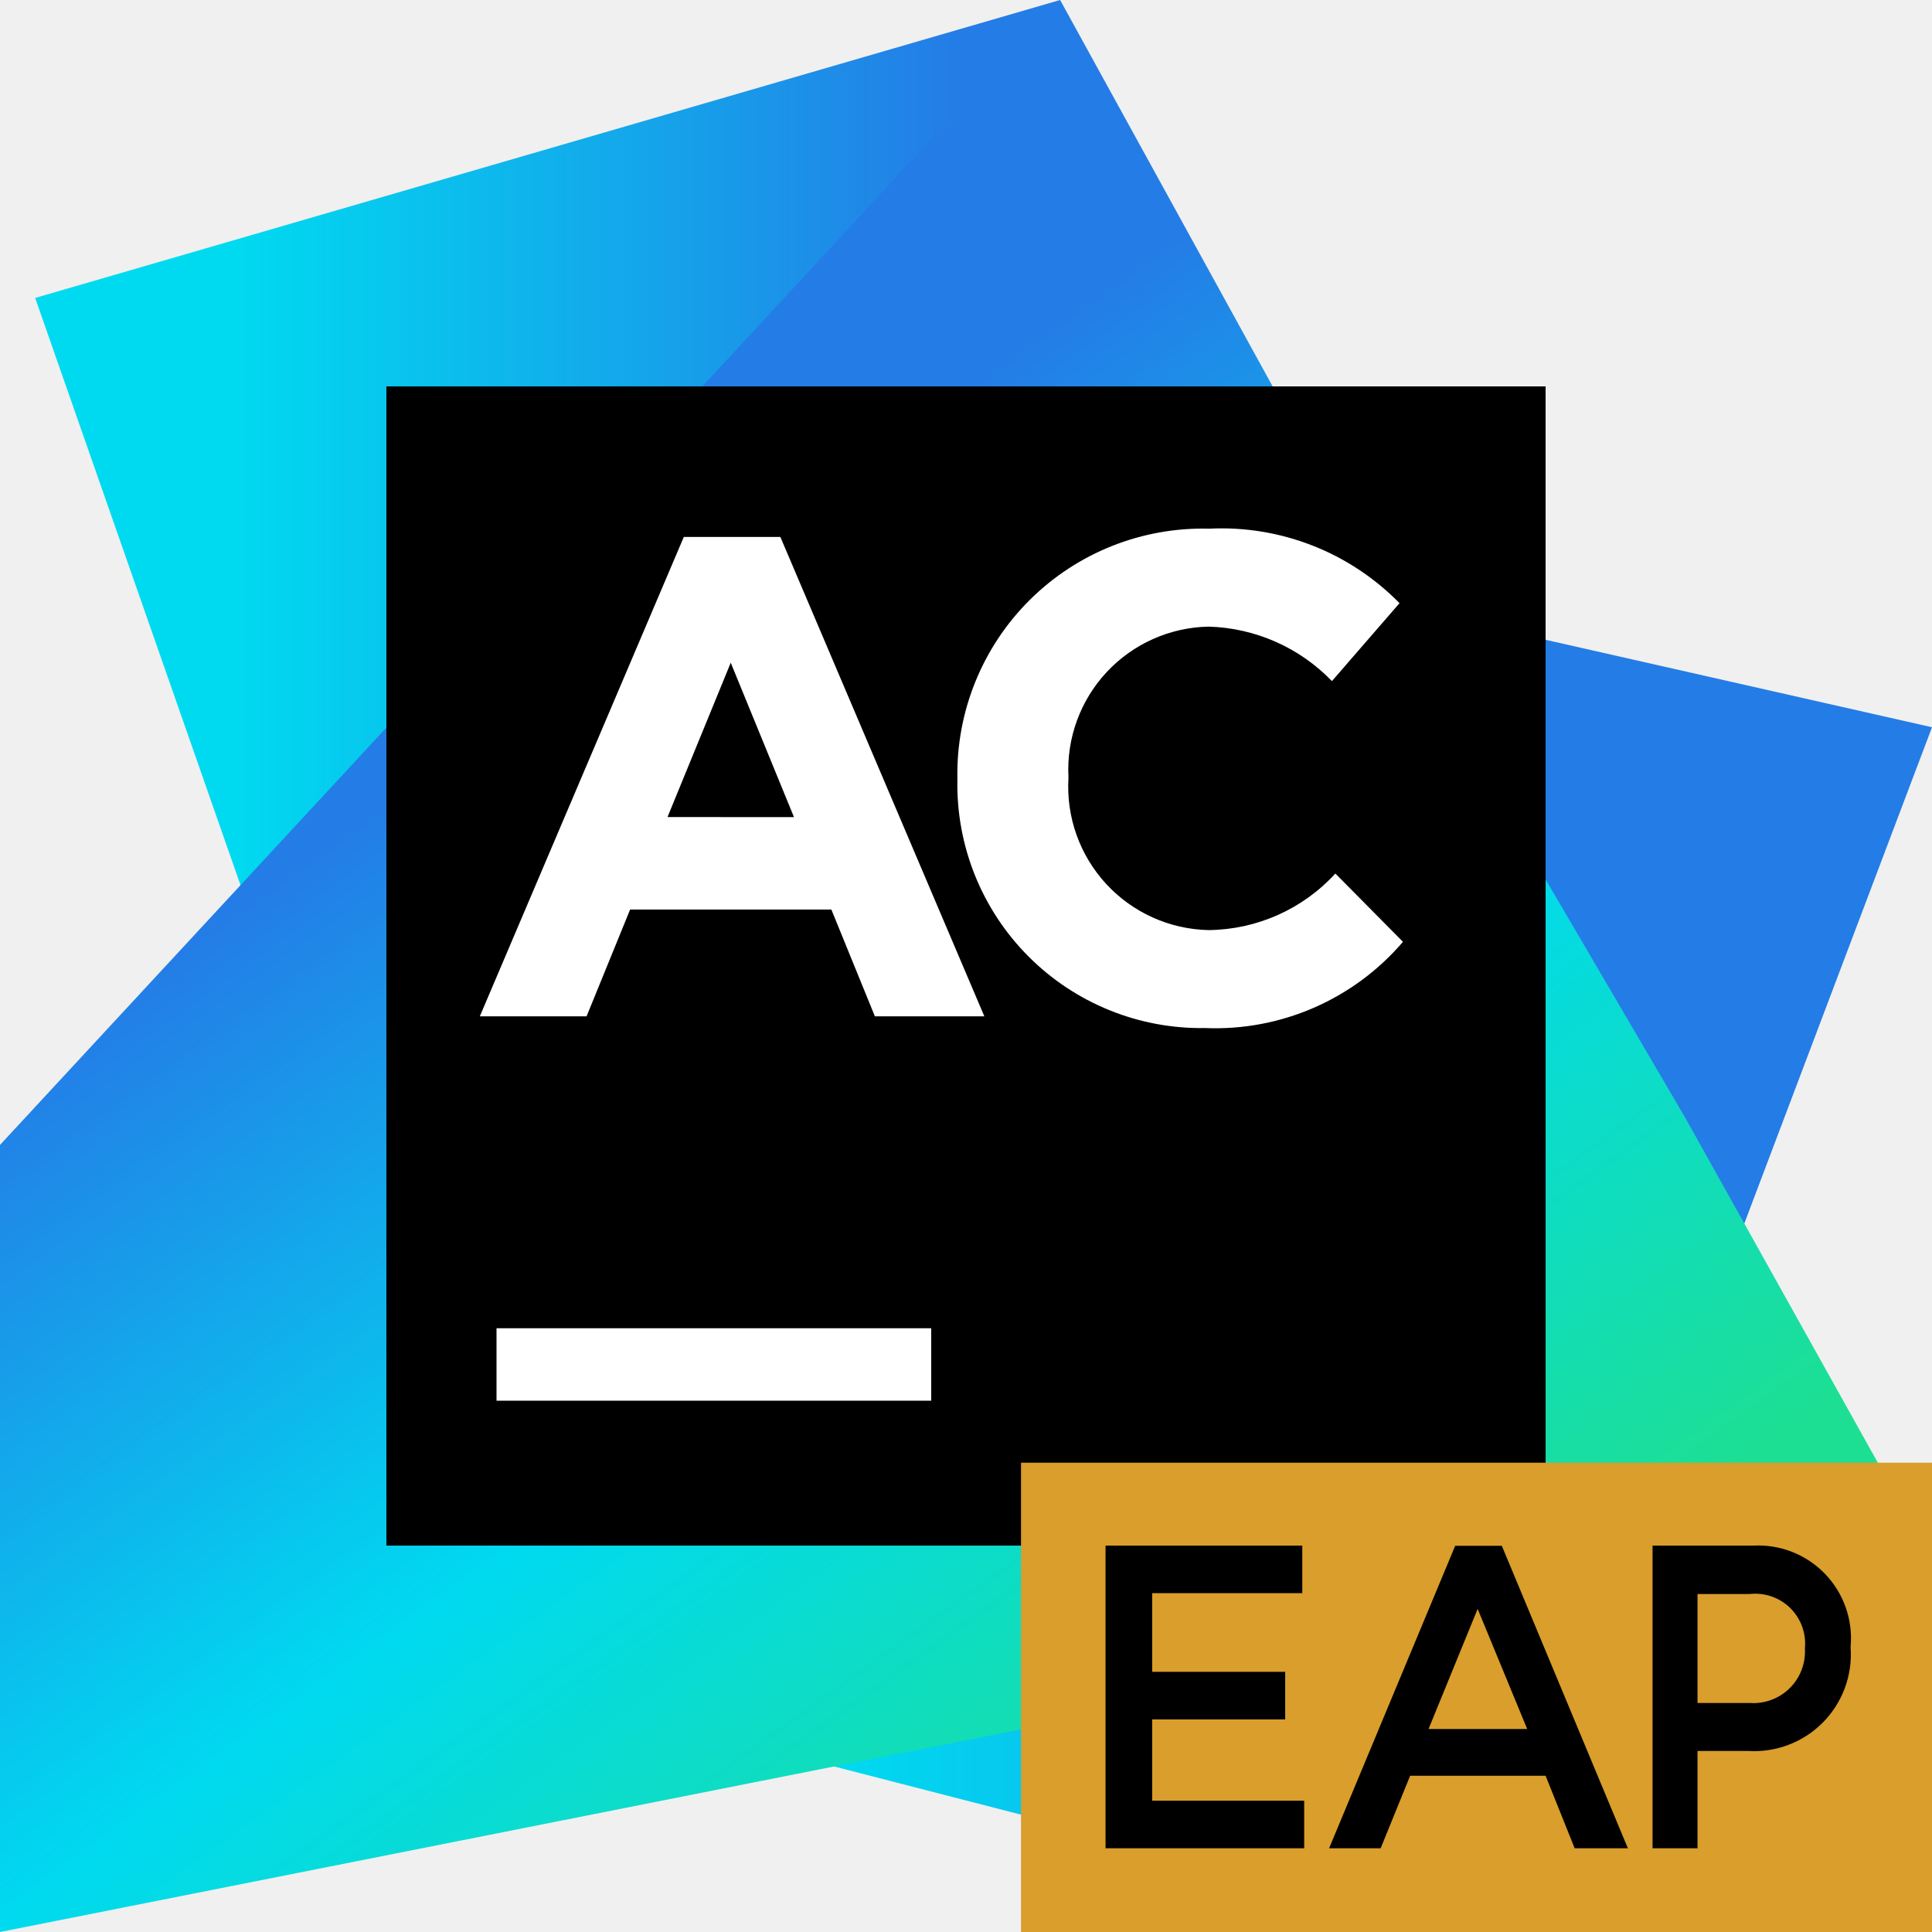
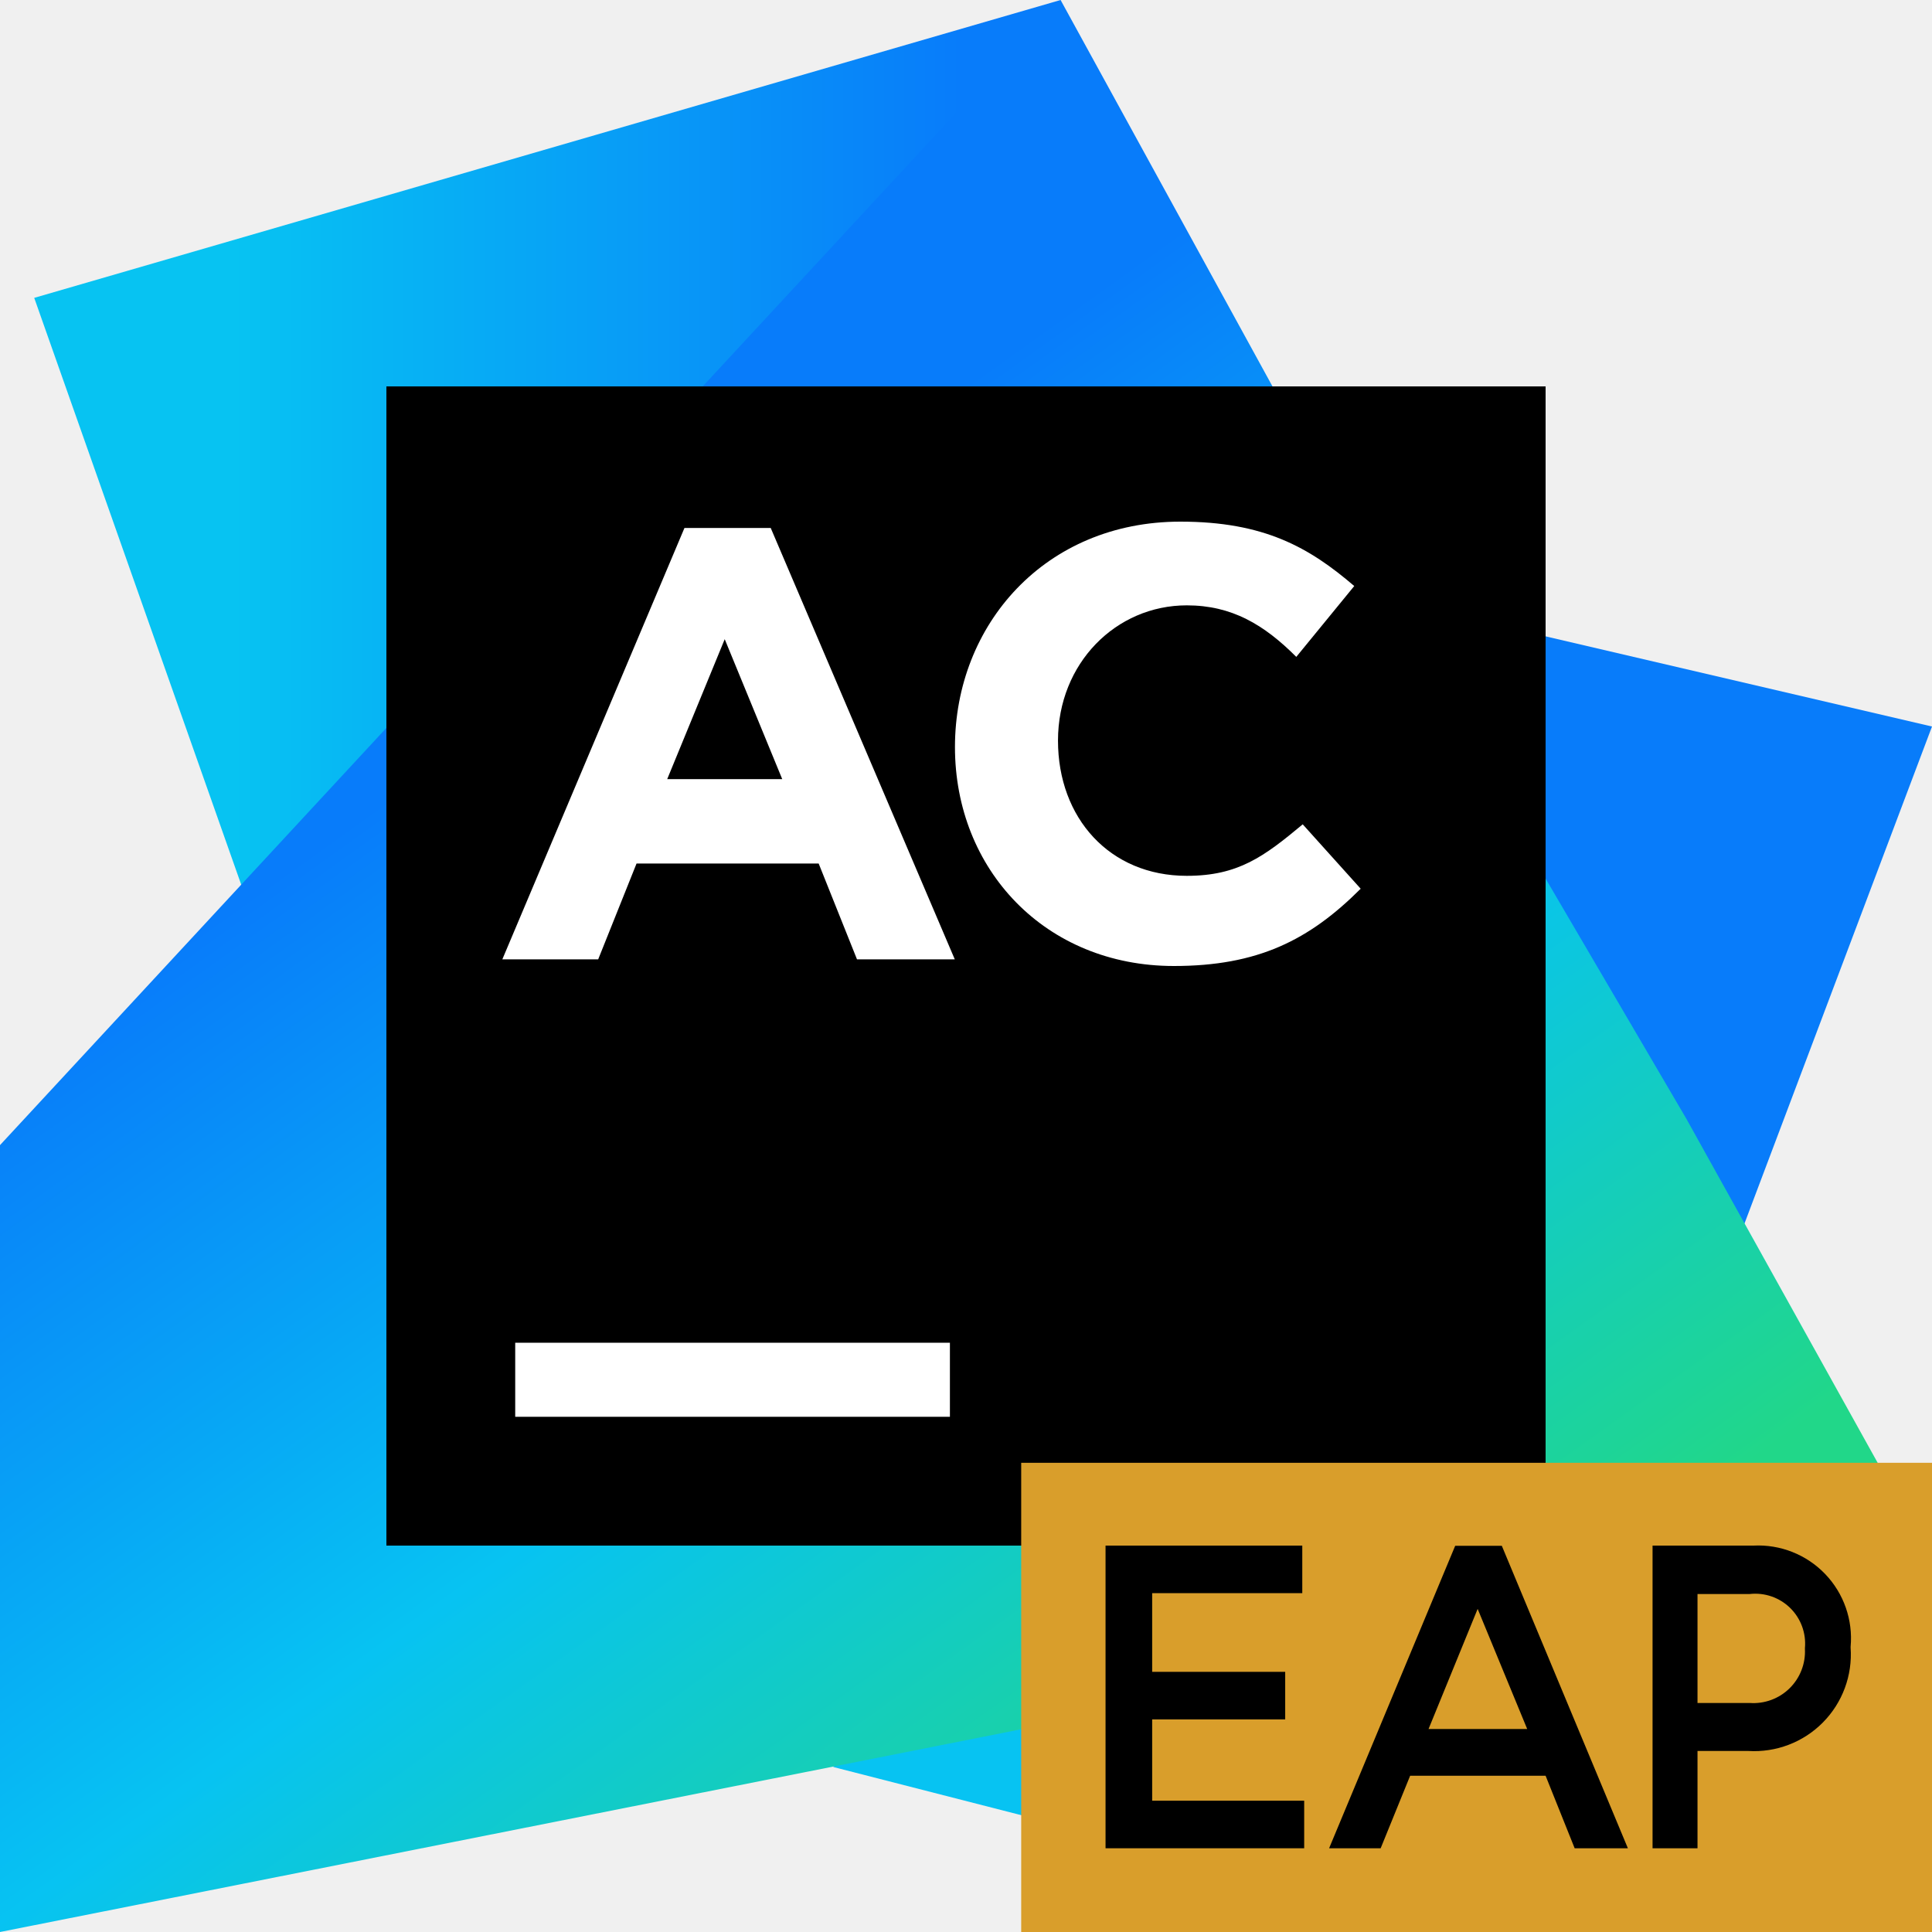
- <svg xmlns="http://www.w3.org/2000/svg" xmlns:xlink="http://www.w3.org/1999/xlink" id="Layer_1" width="70" height="70" viewBox="0 0 70 70">
+ <svg xmlns="http://www.w3.org/2000/svg" width="70" height="70" fill="none" viewBox="0 0 70 70">
  <defs>
-     <linearGradient id="linear-gradient" x1="20.617" y1="57.755" x2="70" y2="57.755" gradientUnits="userSpaceOnUse">
-       <stop offset="0.194" stop-color="#00daf0" />
-       <stop offset="0.903" stop-color="#247ce6" />
+     <linearGradient id="a" x1="30.221" x2="69.796" y1="63.074" y2="63.074" gradientUnits="userSpaceOnUse">
+       <stop offset="0.194" stop-color="#07C3F2" />
+       <stop offset="0.903" stop-color="#087CFA" />
    </linearGradient>
-     <linearGradient id="linear-gradient-2" x1="1.274" y1="17.415" x2="38.41" y2="17.415" xlink:href="#linear-gradient" />
-     <linearGradient id="linear-gradient-3" x1="45.876" y1="72.222" x2="11.197" y2="23.824" gradientUnits="userSpaceOnUse">
-       <stop offset="0.091" stop-color="#1ddf93" />
-       <stop offset="0.484" stop-color="#00daf0" />
-       <stop offset="0.903" stop-color="#247ce6" />
+     <linearGradient id="b" x1="1.274" x2="38.41" y1="16.036" y2="16.036" gradientUnits="userSpaceOnUse">
+       <stop offset="0.194" stop-color="#07C3F2" />
+       <stop offset="0.903" stop-color="#087CFA" />
+     </linearGradient>
+     <linearGradient id="c" x1="45.876" x2="11.197" y1="72.222" y2="23.824" gradientUnits="userSpaceOnUse">
+       <stop offset="0.091" stop-color="#21D789" />
+       <stop offset="0.484" stop-color="#07C3F2" />
+       <stop offset="0.903" stop-color="#087CFA" />
    </linearGradient>
  </defs>
+   <path fill="#087CFA" d="M53.521 70L70 26.323L41.562 19.688L53.521 70Z" />
+   <path fill="url(#a)" d="M69.781 56.146L53.521 70L30.187 64.021L42 54.5L69.781 56.146Z" />
+   <path fill="url(#b)" d="M8.75 32.083L1.24 10.792L38.427 0L29.5 21.5L8.75 32.083Z" />
+   <path fill="url(#c)" d="M61.104 40.542L50.677 22.75L50.823 22.604L38.427 0L0 41.49V70L69.781 56.146L61.104 40.542Z" />
  <g>
-     <polygon points="59.171 54.981 70 26.35 37.329 18.955 32.978 31.152 59.171 54.981" fill="#247ce6" />
-     <polygon points="70 56.149 53.49 70 20.617 61.527 29.44 45.509 70 56.149" fill="url(#linear-gradient)" />
-     <polygon points="9.679 34.83 1.274 10.795 38.41 0 35.39 31.028 9.679 34.83" fill="url(#linear-gradient-2)" />
-     <polygon points="61.075 40.524 50.655 22.74 50.851 22.619 38.41 0 0 41.483 0 70 69.797 56.149 61.075 40.524" fill="url(#linear-gradient-3)" />
-   </g>
-   <g>
-     <rect x="14" y="14" width="42" height="42" />
-     <rect x="17.99" y="48.125" width="15.75" height="2.625" fill="#fff" />
-     <path d="M24.776,19.455H28.274l7.391,17.369H31.699L30.122,32.955H22.83L21.253,36.823H17.385Zm3.991,10.15L26.476,24.012l-2.291,5.592Z" fill="#fff" />
-     <path d="M34.688,28.251v-.05a8.891,8.891,0,0,1,9.122-9.046,9.026,9.026,0,0,1,6.897,2.699l-2.449,2.824a6.455,6.455,0,0,0-4.473-1.974A5.183,5.183,0,0,0,38.712,28.151v.05a5.195,5.195,0,0,0,5.073,5.498,6.314,6.314,0,0,0,4.598-2.049l2.449,2.474a8.944,8.944,0,0,1-7.172,3.124A8.83,8.83,0,0,1,34.688,28.251" fill="#fff" />
-   </g>
-   <g>
-     <rect x="37" y="53" width="33" height="17" fill="#d99e2b" />
+     <path fill="#000000" d="M56 14H14V56H56V14Z" />
+     <path fill="#FFFFFF" d="M34.417 48.65H18.667V51.333H34.417V48.65Z" />
    <g>
-       <path d="M40.056,66.966h7.197V65.243H41.745V62.297h4.82V60.574H41.745V57.723h5.439V56H40.056Z" />
-       <path d="M48.156,66.966h1.868l1.068-2.627h4.908l1.053,2.627h1.928l-4.567-10.958h-1.69Zm3.603-4.321,1.779-4.352L55.333,62.645Z" />
-       <path d="M59.875,66.966h1.629V63.441h1.84a3.503,3.503,0,0,0,3.707-3.744v-.031a3.362,3.362,0,0,0-3.522-3.666H59.875Zm1.629-5.264V57.754h1.893a1.807,1.807,0,0,1,1.999,1.958V59.744a1.869,1.869,0,0,1-1.999,1.958Z" />
+       <path fill="#FFFFFF" d="M24.799 19.13H27.925L34.594 34.76H31.051L29.662 31.287H23.063L21.673 34.76H18.2L24.799 19.13ZM28.342 28.23L26.258 23.159L24.174 28.23H28.342Z" />
+       <path fill="#FFFFFF" d="M34.6 27.067C34.6 22.633 37.867 18.9 42.767 18.9C45.8 18.9 47.433 19.833 49.067 21.233L46.967 23.8C45.8 22.633 44.633 21.933 43 21.933C40.433 21.933 38.333 24.033 38.333 26.833C38.333 29.633 40.2 31.733 43 31.733C44.867 31.733 45.8 31.033 47.2 29.867L49.3 32.2C47.433 34.067 45.567 35 42.533 35C37.867 35 34.6 31.5 34.6 27.067Z" />
    </g>
  </g>
  <g>
    <rect x="37" y="53" width="33" height="17" fill="#d99e2b" />
-     <g>
-       <path d="M40.056,66.966h7.197V65.243H41.745V62.297h4.82V60.574H41.745V57.723h5.439V56H40.056Z" />
-       <path d="M48.156,66.966h1.868l1.068-2.627h4.908l1.053,2.627h1.928l-4.567-10.958h-1.69Zm3.603-4.321,1.779-4.352L55.333,62.645Z" />
-       <path d="M59.875,66.966h1.629V63.441h1.84a3.503,3.503,0,0,0,3.707-3.744v-.031a3.362,3.362,0,0,0-3.522-3.666H59.875Zm1.629-5.264V57.754h1.893a1.807,1.807,0,0,1,1.999,1.958V59.744a1.869,1.869,0,0,1-1.999,1.958Z" />
-     </g>
+     <path fill="#000000" d="M40.056,66.966h7.197V65.243H41.745V62.297h4.82V60.574H41.745V57.723h5.439V56H40.056Z" />
+     <path fill="#000000" d="M48.156,66.966h1.868l1.068-2.627h4.908l1.053,2.627h1.928l-4.567-10.958h-1.69Zm3.603-4.321,1.779-4.352L55.333,62.645Z" />
+     <path fill="#000000" d="M59.875,66.966h1.629V63.441h1.84a3.503,3.503,0,0,0,3.707-3.744v-.031a3.362,3.362,0,0,0-3.522-3.666H59.875Zm1.629-5.264V57.754h1.893a1.807,1.807,0,0,1,1.999,1.958V59.744a1.869,1.869,0,0,1-1.999,1.958Z" />
  </g>
</svg>
